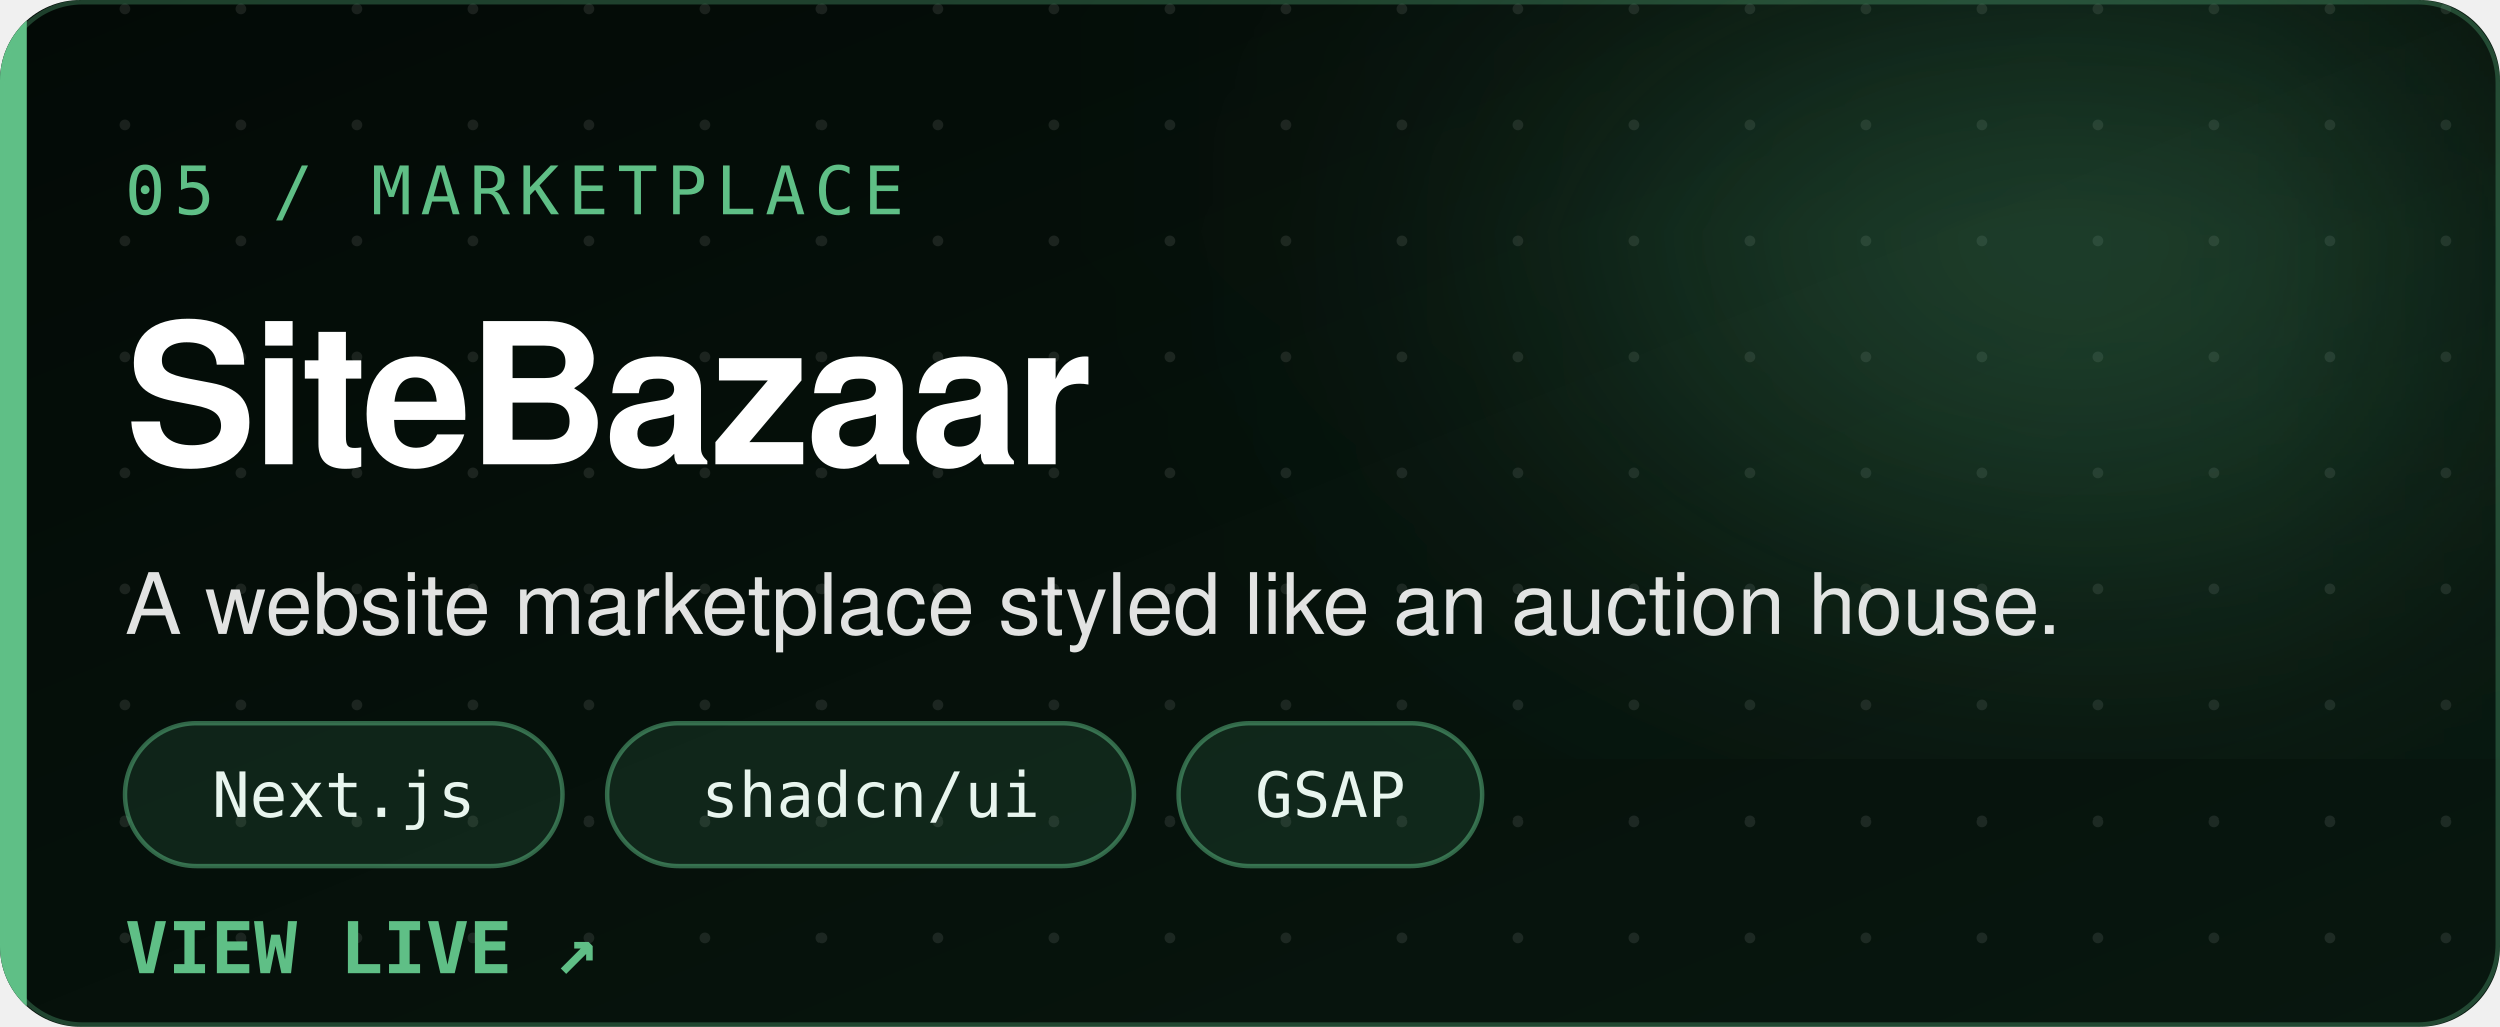
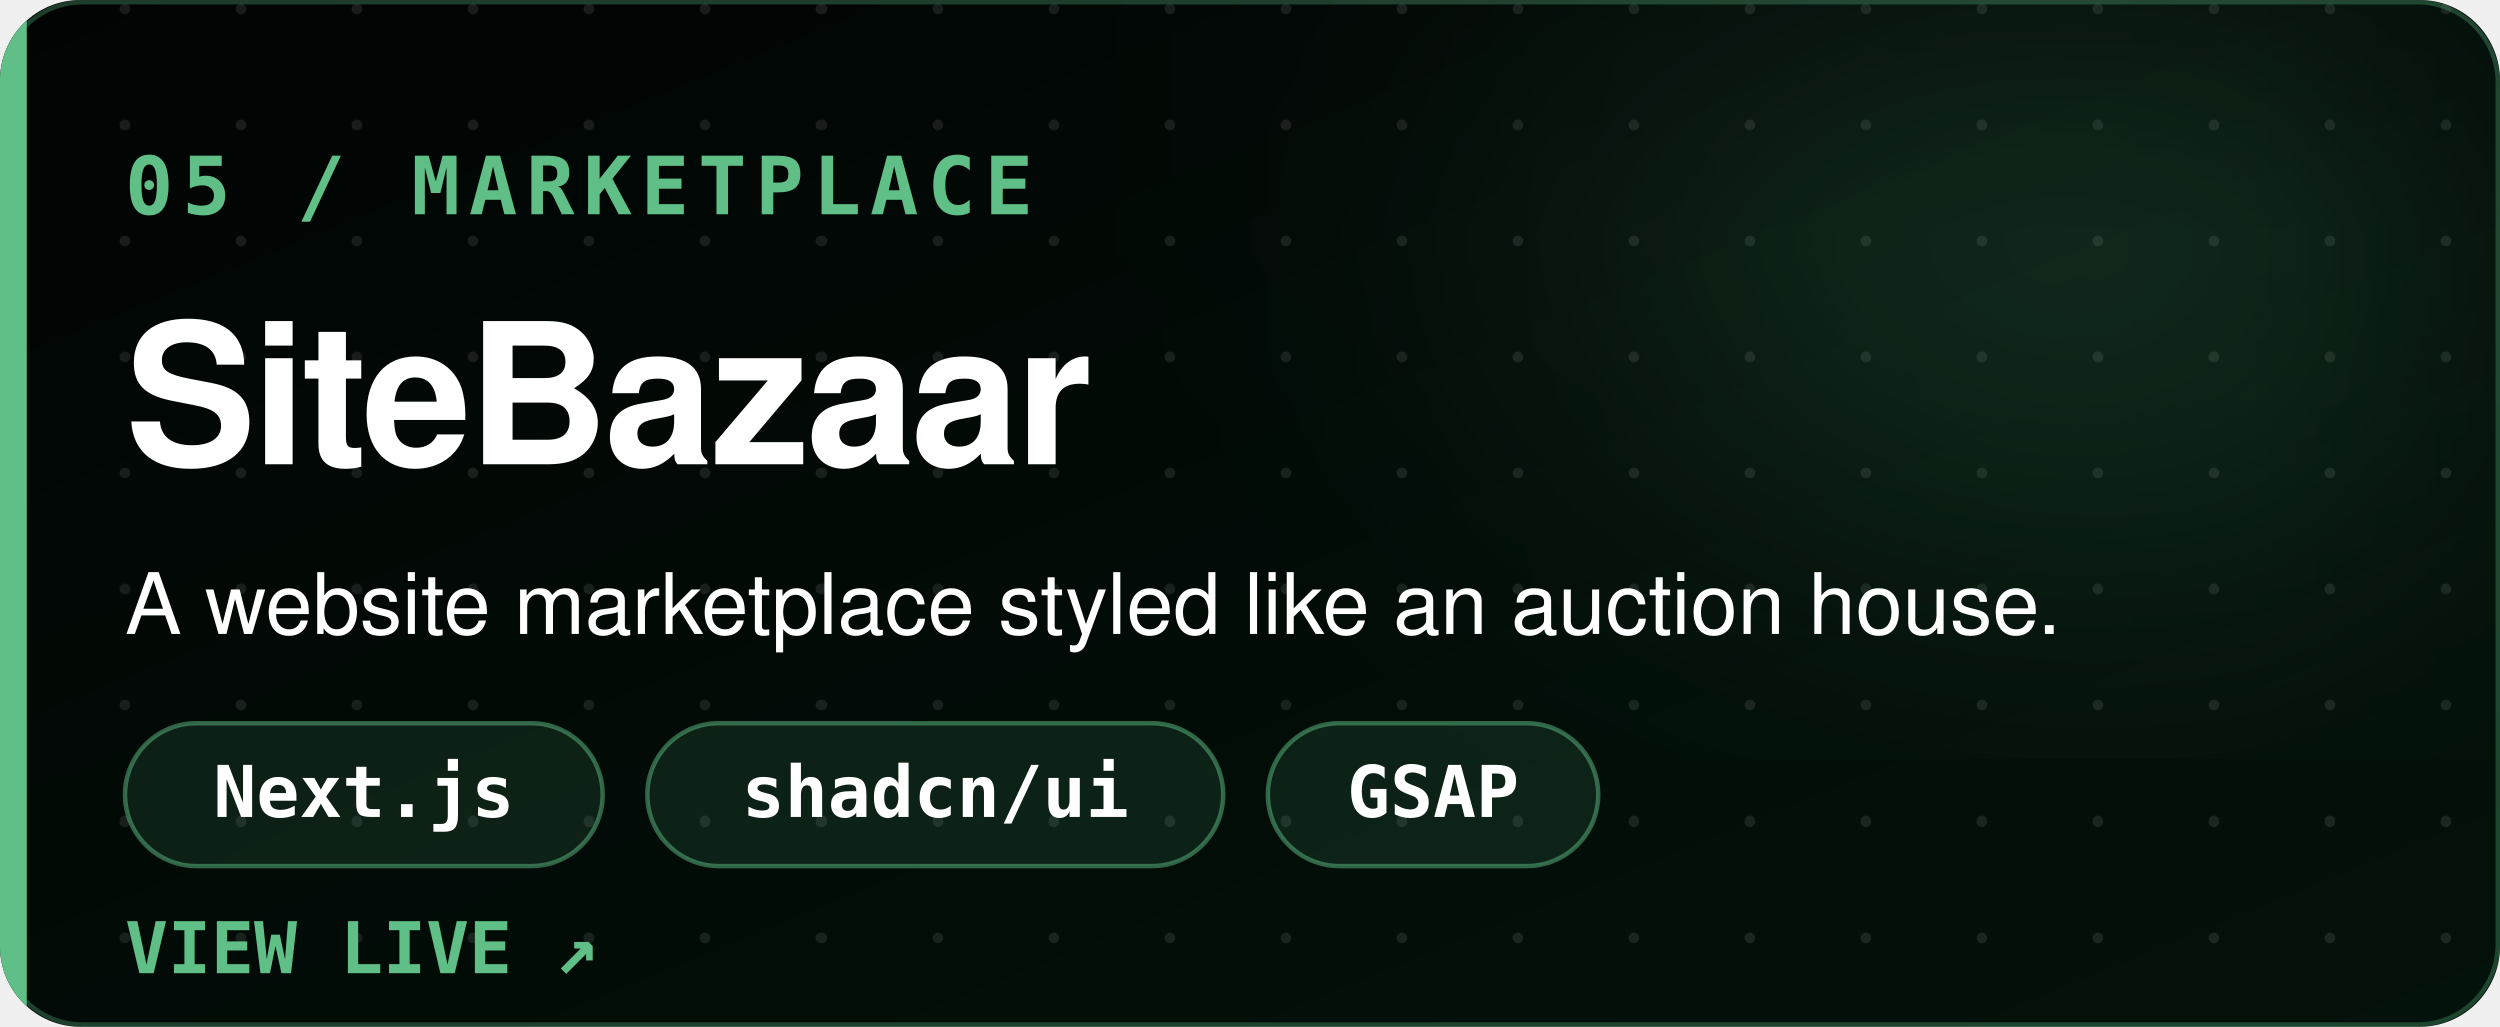
<svg xmlns="http://www.w3.org/2000/svg" width="560" height="230" viewBox="0 0 560 230" role="img" aria-label="SiteBazaar: Marketplace">
  <defs>
    <linearGradient id="bg" x1="0" y1="0" x2="1" y2="1">
-       <stop offset="0" stop-color="#030A06" />
-       <stop offset="1" stop-color="#08170F" />
+       <stop offset="0" stop-color="#010403" />
+       <stop offset="1" stop-color="#03120A" />
    </linearGradient>
    <linearGradient id="g" x1="0" y1="0" x2="1" y2="0">
-       <stop offset="0" stop-color="#2EBD74" />
-       <stop offset=".5" stop-color="#1A9E7C" />
-       <stop offset="1" stop-color="#B5D86A" />
+       <stop offset="0" stop-color="#3DE08A" />
+       <stop offset=".5" stop-color="#2FE0B0" />
+       <stop offset="1" stop-color="#E2FF7A" />
    </linearGradient>
    <filter id="b" x="-50%" y="-50%" width="200%" height="200%">
      <feGaussianBlur stdDeviation="55" />
    </filter>
    <pattern id="d" width="26" height="26" patternUnits="userSpaceOnUse">
      <circle cx="2" cy="2" r="1.2" fill="#fff" fill-opacity=".09" />
    </pattern>
  </defs>
  <clipPath id="r">
    <rect width="560" height="230" rx="18" />
  </clipPath>
  <g clip-path="url(#r)">
    <rect width="560" height="230" fill="url(#bg)" />
    <rect width="560" height="230" fill="url(#d)" />
    <g filter="url(#b)">
-       <ellipse cx="480" cy="30" rx="130" ry="70" fill="#5FBF86" fill-opacity=".45">
+       <ellipse cx="480" cy="30" rx="130" ry="70" fill="#5FBF86" fill-opacity=".28">
        <animateTransform attributeName="transform" type="translate" values="0 0;-60 30;0 0" dur="10s" repeatCount="indefinite" />
      </ellipse>
    </g>
    <rect width="6" height="230" fill="#5FBF86" />
-     <text x="28" y="48" font-family="'JetBrains Mono',Consolas,monospace" font-size="15" fill="#5FBF86" letter-spacing="2">05 / MARKETPLACE</text>
+     <text x="28" y="48" font-family="'JetBrains Mono',Consolas,monospace" font-size="18" font-weight="700" fill="#5FBF86" letter-spacing="2">05 / MARKETPLACE</text>
    <text x="28" y="104" font-family="'Segoe UI',Helvetica,Arial,sans-serif" font-size="44" font-weight="800" fill="#fff" letter-spacing="-1">SiteBazaar</text>
-     <text x="28" y="142" font-family="'Segoe UI',Helvetica,Arial,sans-serif" font-size="19" fill="#fff" fill-opacity=".88">A website marketplace styled like an auction house.</text>
+     <text x="28" y="142" font-family="'Segoe UI',Helvetica,Arial,sans-serif" font-size="19" fill="#fff" fill-opacity="1">A website marketplace styled like an auction house.</text>
    <g transform="translate(28 162)">
-       <rect width="98" height="32" rx="16" fill="#5FBF86" fill-opacity=".12" stroke="#5FBF86" stroke-opacity=".5" />
-       <text x="49" y="21" text-anchor="middle" font-family="'JetBrains Mono',Consolas,monospace" font-size="14" fill="#e8f5ee">Next.js</text>
+       <rect width="107" height="32" rx="16" fill="#5FBF86" fill-opacity=".12" stroke="#5FBF86" stroke-opacity=".5" />
+       <text x="53.5" y="21" text-anchor="middle" font-family="'JetBrains Mono',Consolas,monospace" font-size="16" font-weight="700" fill="#ffffff">Next.js</text>
    </g>
-     <g transform="translate(136 162)">
-       <rect width="118" height="32" rx="16" fill="#5FBF86" fill-opacity=".12" stroke="#5FBF86" stroke-opacity=".5" />
-       <text x="59" y="21" text-anchor="middle" font-family="'JetBrains Mono',Consolas,monospace" font-size="14" fill="#e8f5ee">shadcn/ui</text>
+     <g transform="translate(145 162)">
+       <rect width="129" height="32" rx="16" fill="#5FBF86" fill-opacity=".12" stroke="#5FBF86" stroke-opacity=".5" />
+       <text x="64.5" y="21" text-anchor="middle" font-family="'JetBrains Mono',Consolas,monospace" font-size="16" font-weight="700" fill="#ffffff">shadcn/ui</text>
    </g>
-     <g transform="translate(264 162)">
-       <rect width="68" height="32" rx="16" fill="#5FBF86" fill-opacity=".12" stroke="#5FBF86" stroke-opacity=".5" />
-       <text x="34" y="21" text-anchor="middle" font-family="'JetBrains Mono',Consolas,monospace" font-size="14" fill="#e8f5ee">GSAP</text>
+     <g transform="translate(284 162)">
+       <rect width="74" height="32" rx="16" fill="#5FBF86" fill-opacity=".12" stroke="#5FBF86" stroke-opacity=".5" />
+       <text x="37" y="21" text-anchor="middle" font-family="'JetBrains Mono',Consolas,monospace" font-size="16" font-weight="700" fill="#ffffff">GSAP</text>
    </g>
    <text x="28" y="218" font-family="'JetBrains Mono',Consolas,monospace" font-size="16" font-weight="700" fill="#5FBF86">VIEW LIVE ↗</text>
  </g>
  <rect x=".5" y=".5" width="559" height="229" rx="18" fill="none" stroke="#5FBF86" stroke-opacity=".3" />
</svg>
